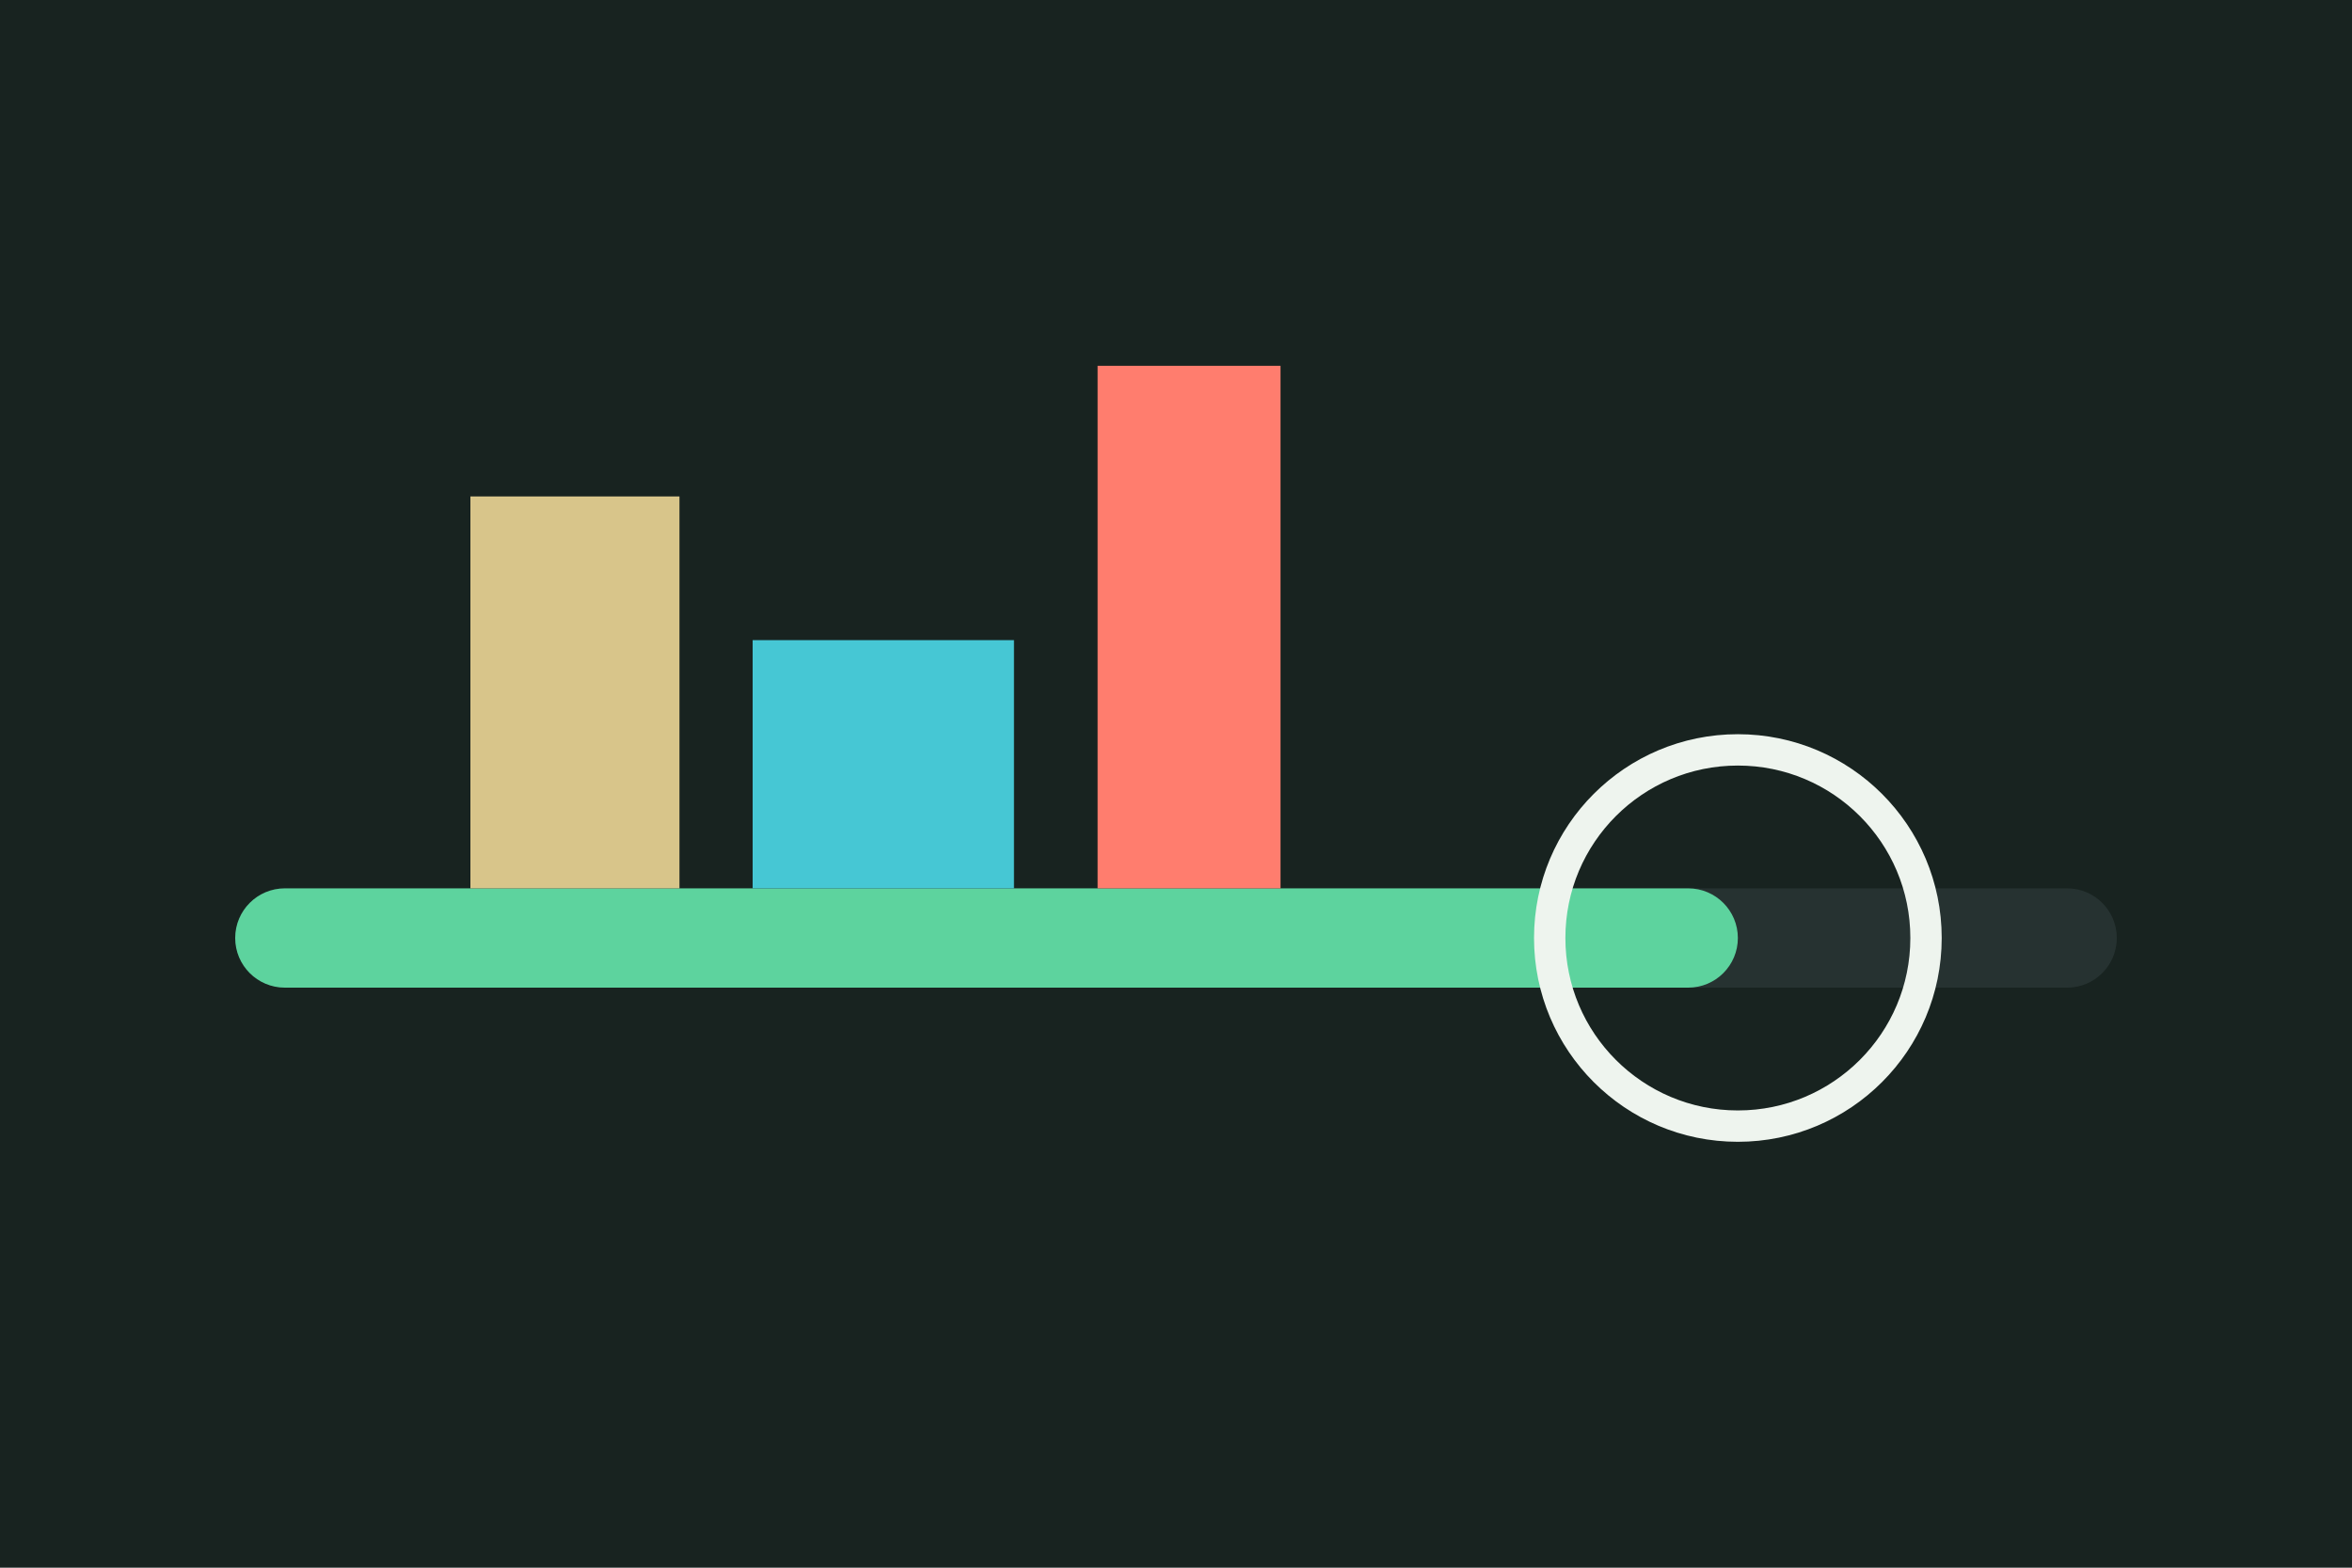
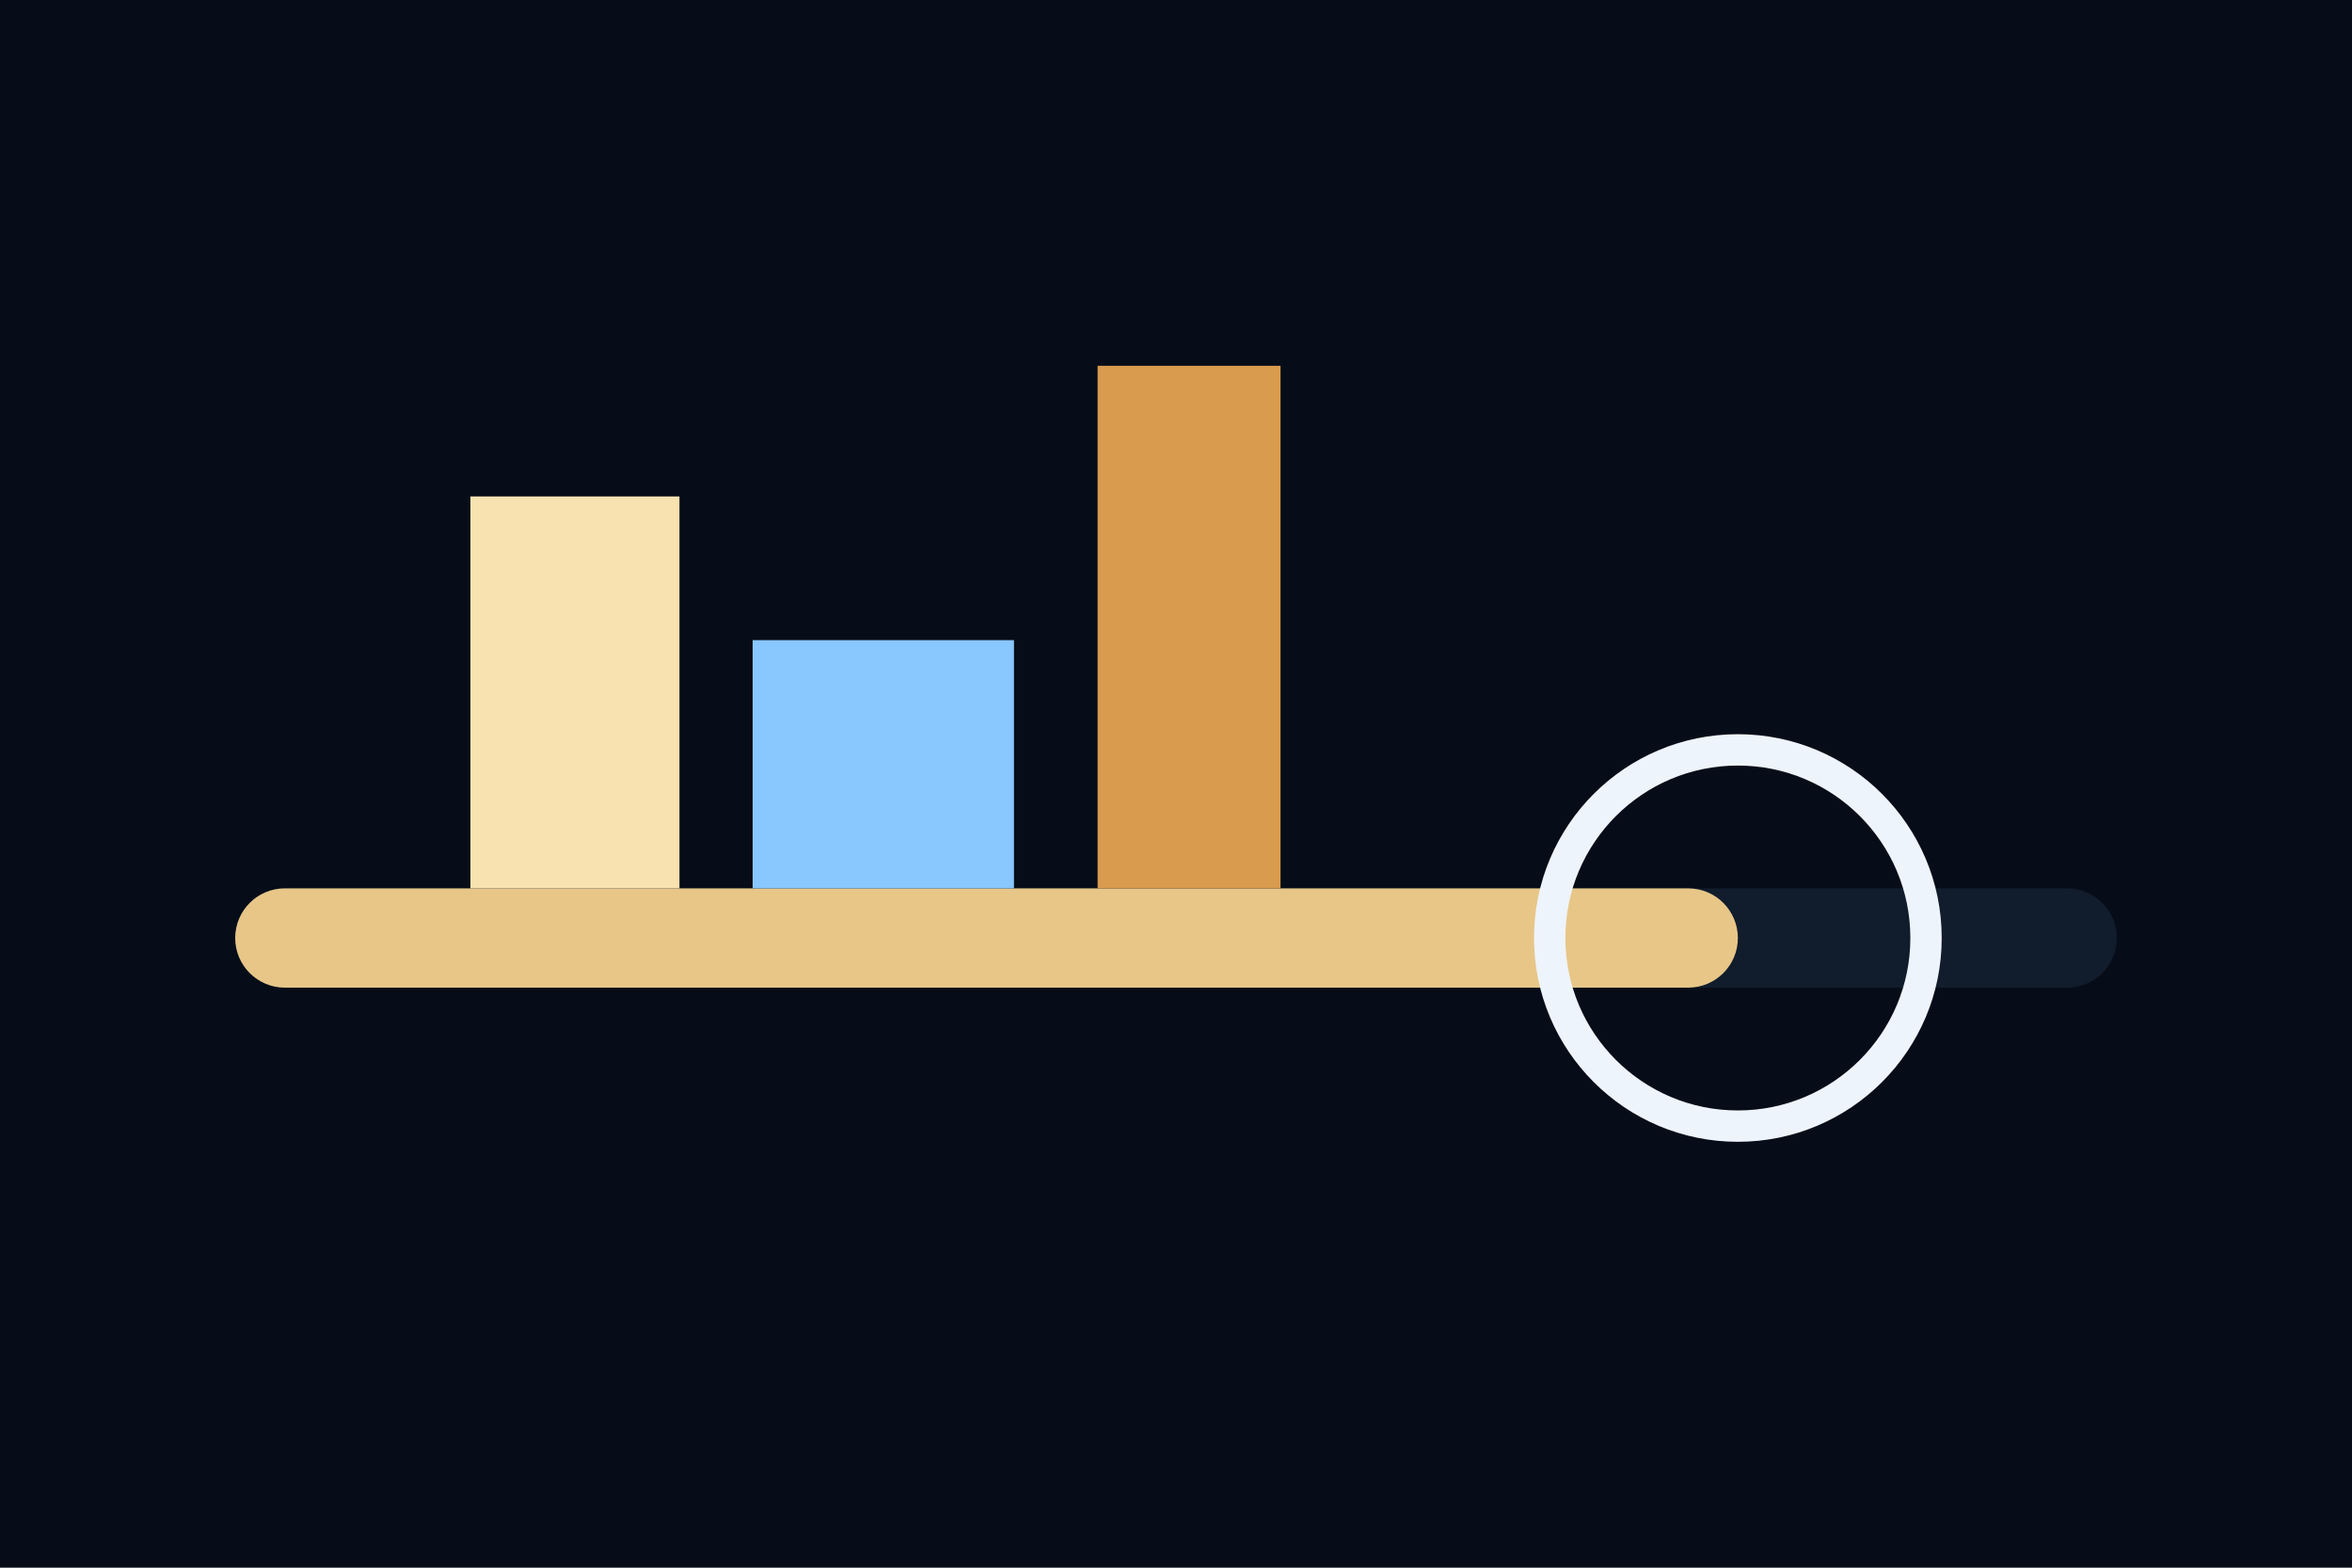
<svg xmlns="http://www.w3.org/2000/svg" viewBox="0 0 900 600">
-   <rect width="900" height="600" fill="#182320" />
-   <rect x="90" y="340" width="720" height="38" rx="19" fill="#263231" />
-   <rect x="90" y="340" width="575" height="38" rx="19" fill="#5dd39e" />
-   <rect x="180" y="190" width="80" height="150" fill="#d8c58a" />
-   <rect x="288" y="245" width="100" height="95" fill="#46c7d4" />
-   <rect x="420" y="140" width="70" height="200" fill="#ff7d6e" />
-   <circle cx="665" cy="359" r="72" fill="none" stroke="#eef4ee" stroke-width="12" />
+   <rect width="900" height="600" fill="#070d18" />
+   <rect x="90" y="340" width="720" height="38" rx="19" fill="#111c2c" />
+   <rect x="90" y="340" width="575" height="38" rx="19" fill="#e7c688" />
+   <rect x="180" y="190" width="80" height="150" fill="#f7e2b0" />
+   <rect x="288" y="245" width="100" height="95" fill="#89c7ff" />
+   <rect x="420" y="140" width="70" height="200" fill="#d99b4e" />
+   <circle cx="665" cy="359" r="72" fill="none" stroke="#eef4fc" stroke-width="12" />
</svg>
